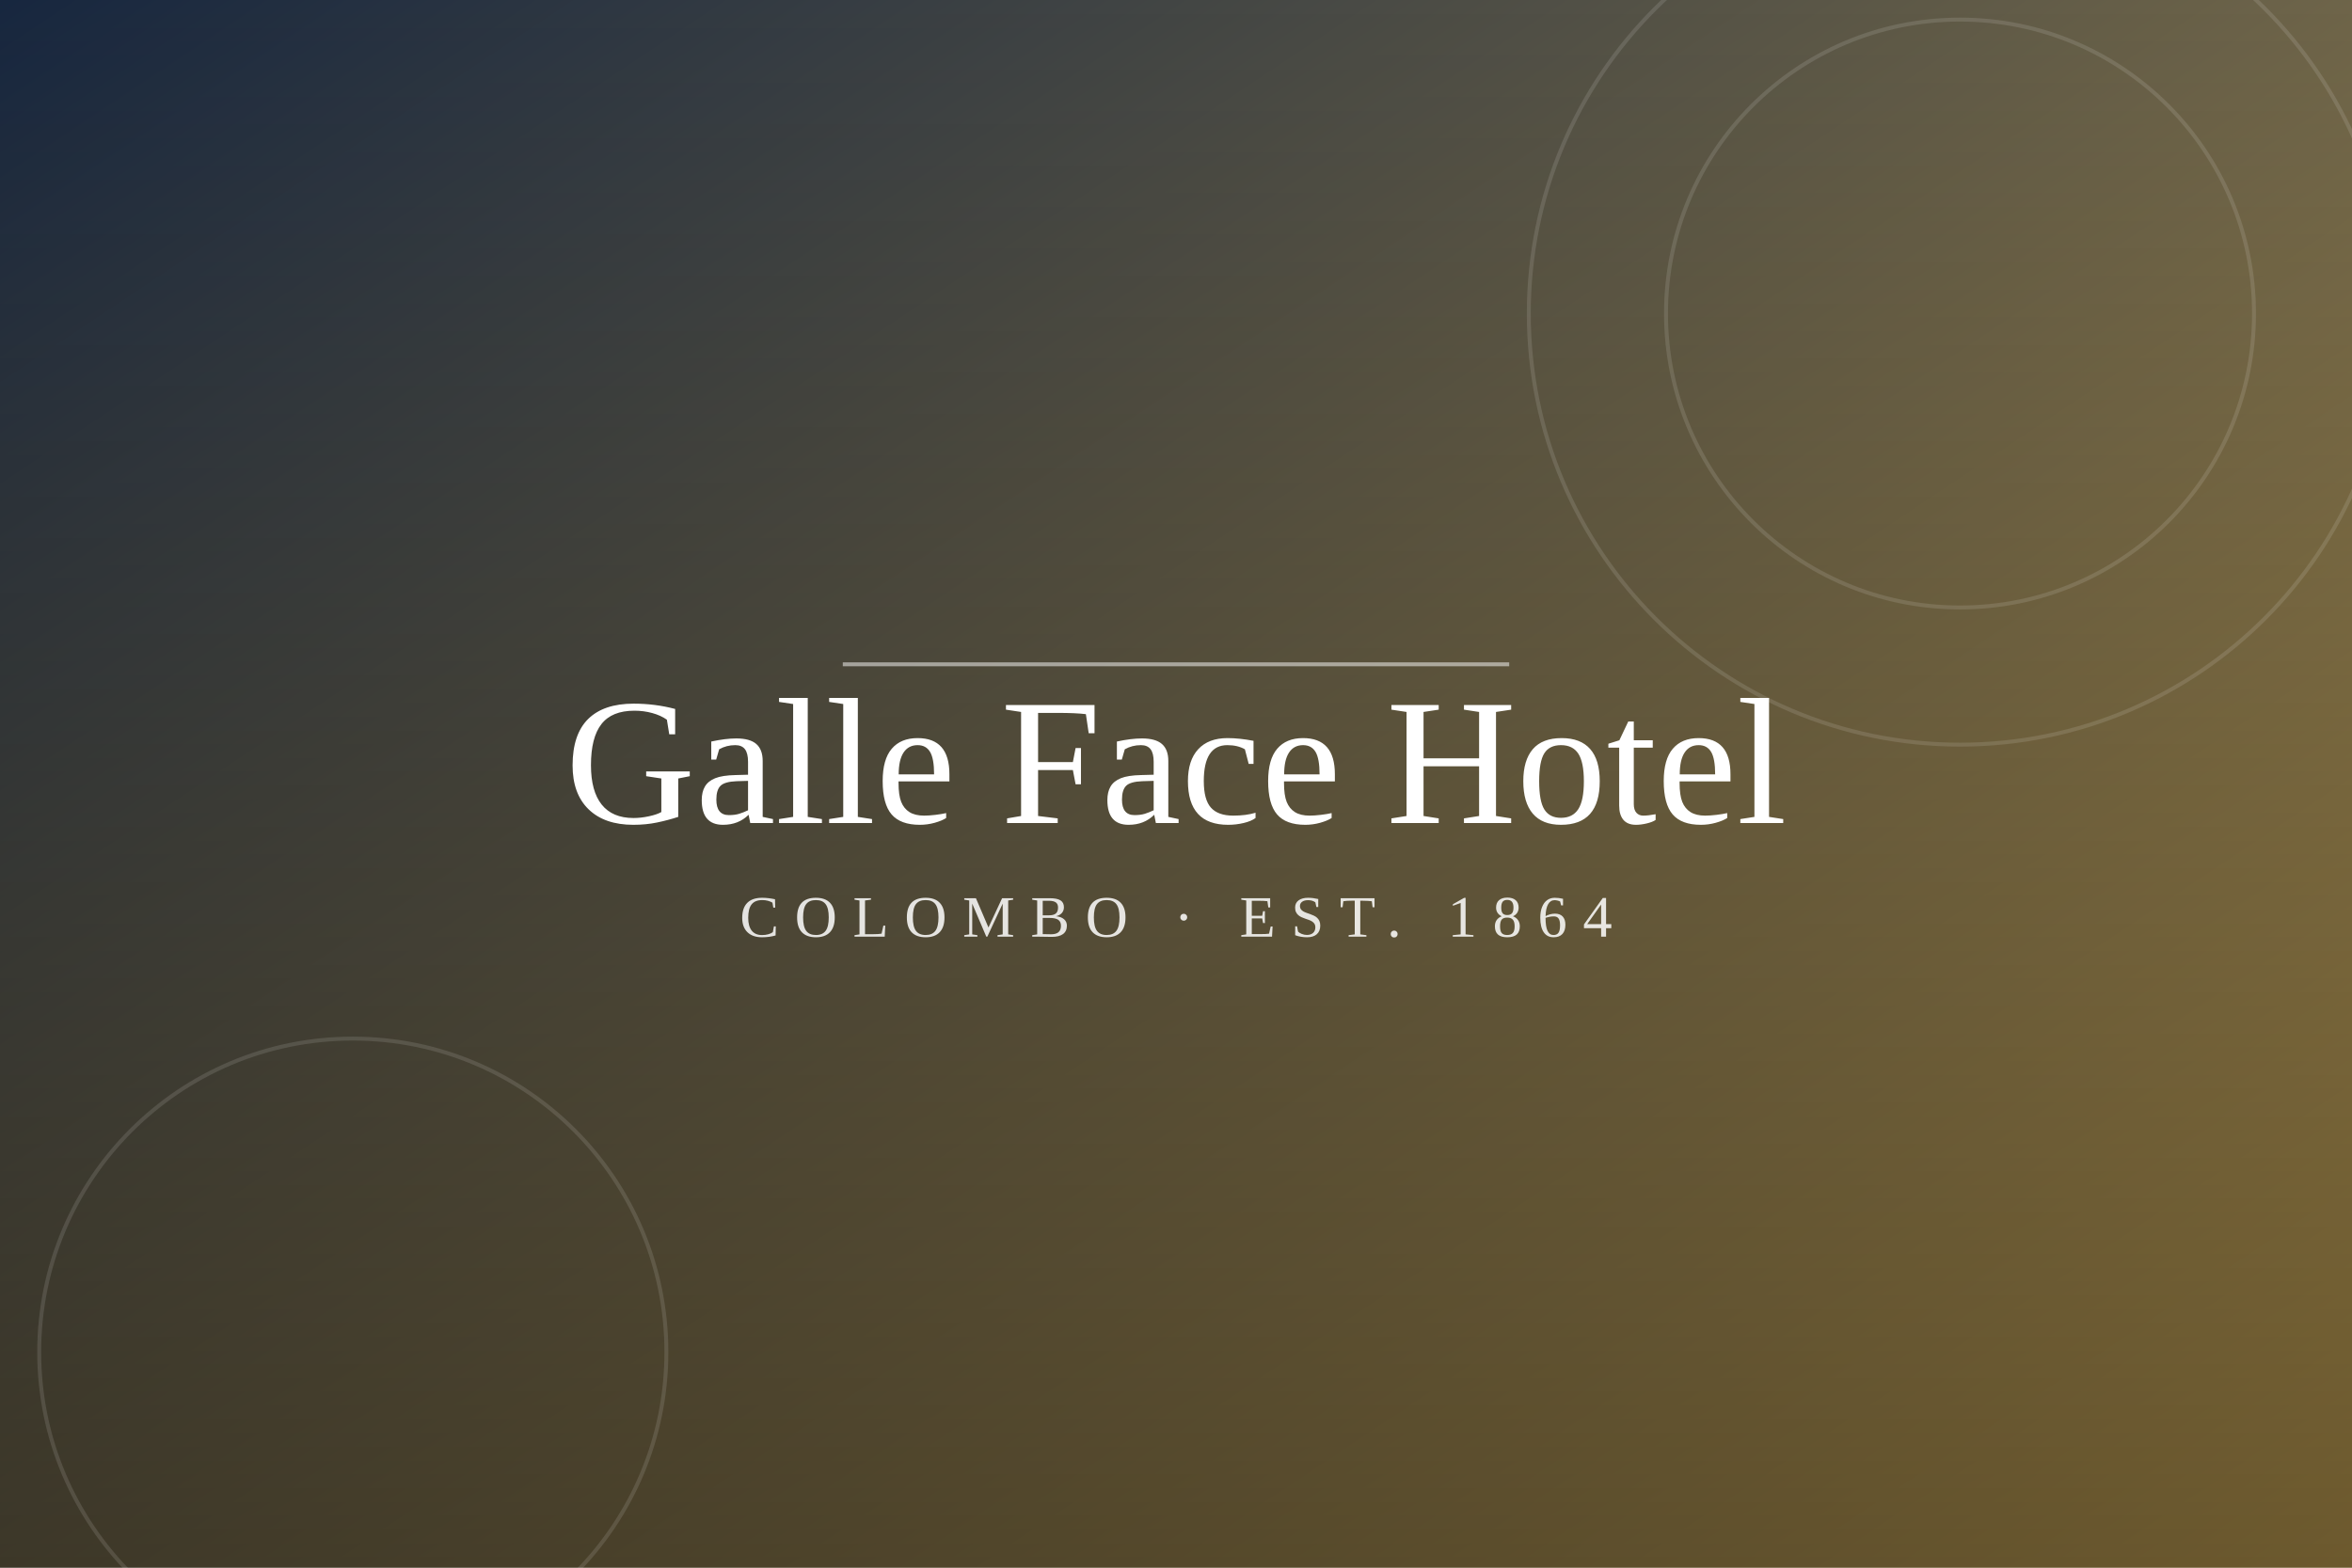
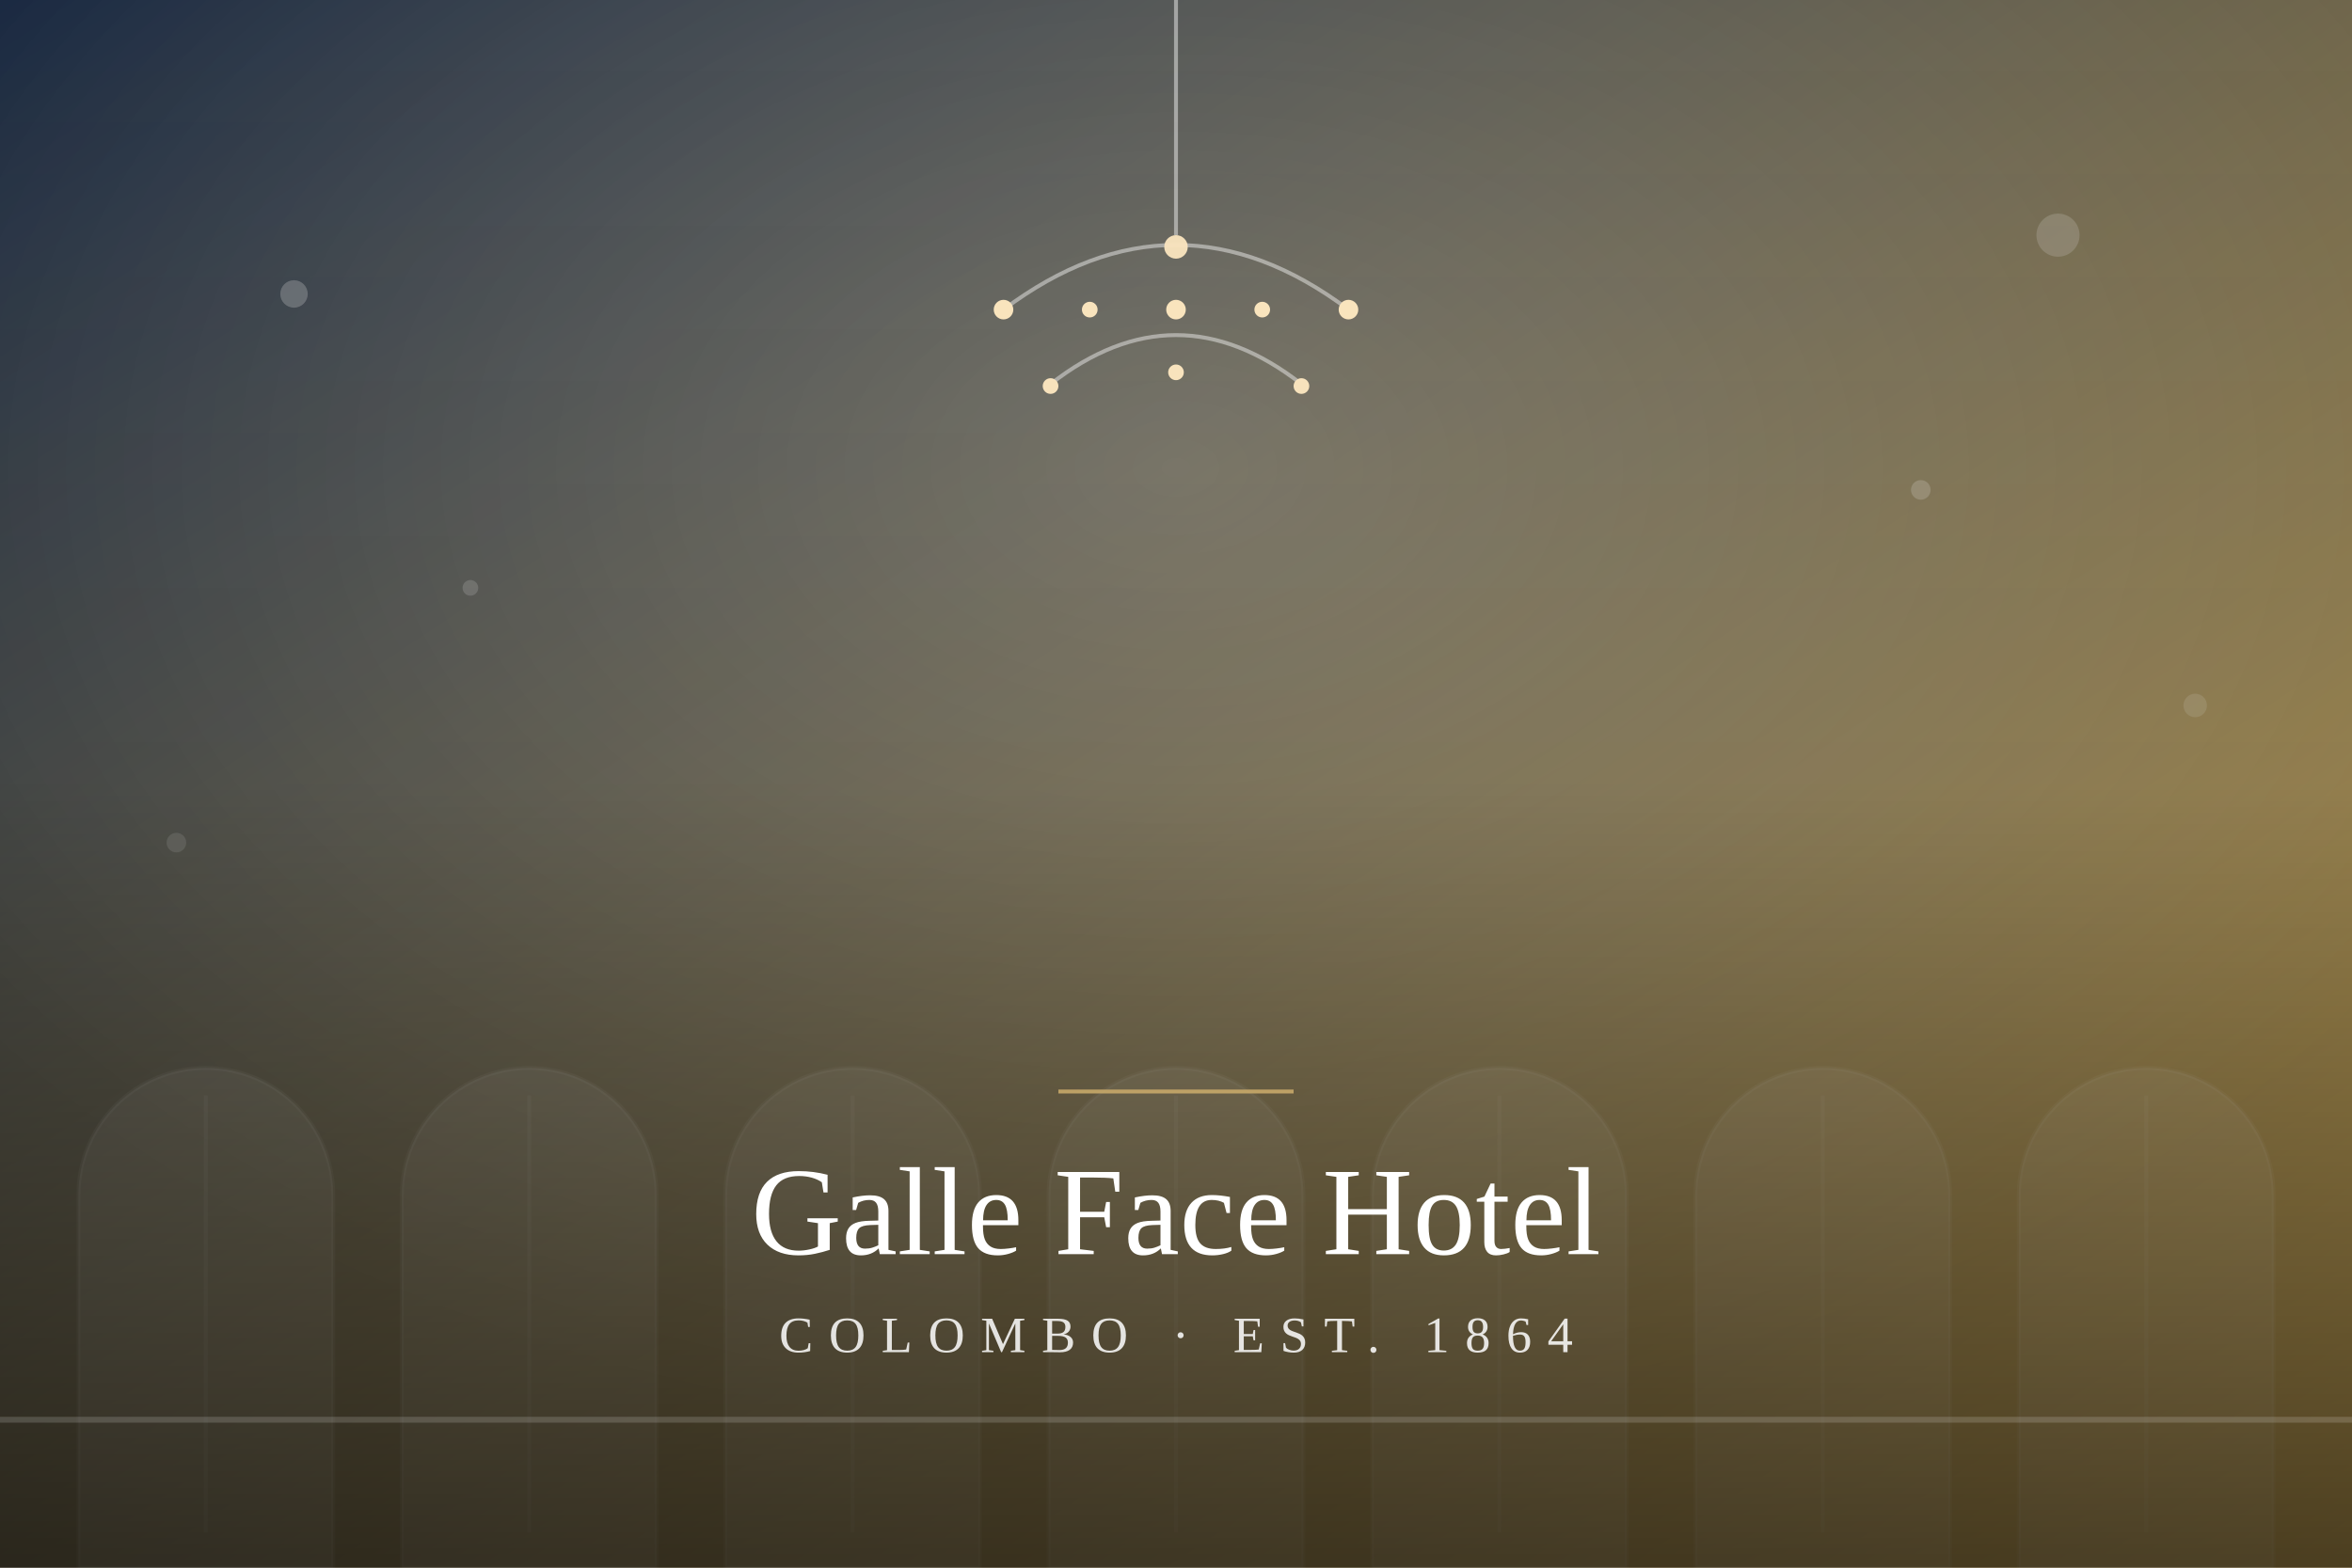
<svg xmlns="http://www.w3.org/2000/svg" viewBox="0 0 1200 800" width="1200" height="800" role="img" aria-label="Galle Face Hotel">
  <defs>
-     <linearGradient id="g" x1="0" y1="0" x2="1" y2="1">
+     <linearGradient id="bg" x1="0" y1="0" x2="1" y2="1">
      <stop offset="0" stop-color="#16263f" />
      <stop offset="1" stop-color="#c5a253" />
    </linearGradient>
-     <linearGradient id="v" x1="0" y1="0" x2="0" y2="1">
-       <stop offset="0" stop-color="#000" stop-opacity="0" />
-       <stop offset="1" stop-color="#000" stop-opacity="0.45" />
+     <radialGradient id="glow" cx="0.5" cy="0.30" r="0.62">
+       <stop offset="0" stop-color="#ffffff" stop-opacity="0.20" />
+       <stop offset="1" stop-color="#ffffff" stop-opacity="0" />
+     </radialGradient>
+     <linearGradient id="vig" x1="0" y1="0" x2="0" y2="1">
+       <stop offset="0" stop-color="#000000" stop-opacity="0" />
+       <stop offset="0.5" stop-color="#000000" stop-opacity="0.06" />
+       <stop offset="1" stop-color="#000000" stop-opacity="0.62" />
    </linearGradient>
  </defs>
-   <rect width="1200" height="800" fill="url(#g)" />
-   <rect width="1200" height="800" fill="url(#v)" />
-   <g fill="none" stroke="#ffffff" stroke-opacity="0.12" stroke-width="2">
-     <circle cx="1000" cy="160" r="220" />
-     <circle cx="1000" cy="160" r="150" />
-     <circle cx="180" cy="690" r="160" />
+   <rect width="1200" height="800" fill="url(#bg)" />
+   <rect width="1200" height="800" fill="url(#glow)" />
+   <g fill="#ffffff">
+     <circle cx="150" cy="150" r="7" opacity="0.22" />
+     <circle cx="1050" cy="120" r="11" opacity="0.16" />
+     <circle cx="980" cy="250" r="5" opacity="0.18" />
+     <circle cx="240" cy="300" r="4" opacity="0.16" />
+     <circle cx="1120" cy="360" r="6" opacity="0.12" />
+     <circle cx="90" cy="430" r="5" opacity="0.12" />
  </g>
-   <g text-anchor="middle" font-family="Georgia, 'Times New Roman', serif">
-     <rect x="430" y="338" width="340" height="2" fill="#ffffff" fill-opacity="0.5" />
-     <text x="600" y="420" font-size="92" fill="#ffffff" font-weight="500">Galle Face Hotel</text>
-     <text x="600" y="478" font-size="30" letter-spacing="8" fill="#ffffff" fill-opacity="0.85">COLOMBO · EST. 1864</text>
+   <g stroke="#ffffff" stroke-opacity="0.45" fill="none" stroke-width="2">
+     <line x1="600" y1="0" x2="600" y2="120" />
+     <path d="M512 158 Q600 92 688 158" />
+     <path d="M536 196 Q600 146 664 196" />
+   </g>
+   <g fill="#ffe9c2">
+     <circle cx="600" cy="126" r="6" opacity="0.95" />
+     <circle cx="512" cy="158" r="5" />
+     <circle cx="556" cy="158" r="4" />
+     <circle cx="600" cy="158" r="5" />
+     <circle cx="644" cy="158" r="4" />
+     <circle cx="688" cy="158" r="5" />
+     <circle cx="536" cy="197" r="4" />
+     <circle cx="600" cy="190" r="4" />
+     <circle cx="664" cy="197" r="4" />
+   </g>
+   <g fill="#ffffff" fill-opacity="0.08" stroke="#ffffff" stroke-opacity="0.05" stroke-width="2">
+     <path d="M40 800 V610 a65 65 0 0 1 130 0 V800 Z" />
+     <line x1="105" y1="559" x2="105" y2="782" />
+     <path d="M205 800 V610 a65 65 0 0 1 130 0 V800 Z" />
+     <line x1="270" y1="559" x2="270" y2="782" />
+     <path d="M370 800 V610 a65 65 0 0 1 130 0 V800 Z" />
+     <line x1="435" y1="559" x2="435" y2="782" />
+     <path d="M535 800 V610 a65 65 0 0 1 130 0 V800 Z" />
+     <line x1="600" y1="559" x2="600" y2="782" />
+     <path d="M700 800 V610 a65 65 0 0 1 130 0 V800 Z" />
+     <line x1="765" y1="559" x2="765" y2="782" />
+     <path d="M865 800 V610 a65 65 0 0 1 130 0 V800 Z" />
+     <line x1="930" y1="559" x2="930" y2="782" />
+     <path d="M1030 800 V610 a65 65 0 0 1 130 0 V800 Z" />
+     <line x1="1095" y1="559" x2="1095" y2="782" />
+   </g>
+   <rect width="1200" height="800" fill="url(#vig)" />
+   <rect x="0" y="723" width="1200" height="3" fill="#ffffff" fill-opacity="0.16" />
+   <g text-anchor="middle" font-family="Georgia,'Times New Roman',serif">
+     <rect x="540" y="556" width="120" height="2" fill="#c8a96a" fill-opacity="0.9" />
+     <text x="600" y="640" font-size="64" fill="#ffffff" font-weight="500">Galle Face Hotel</text>
+     <text x="600" y="690" font-size="26" letter-spacing="8" fill="#ffffff" fill-opacity="0.85">COLOMBO · EST. 1864</text>
  </g>
</svg>
